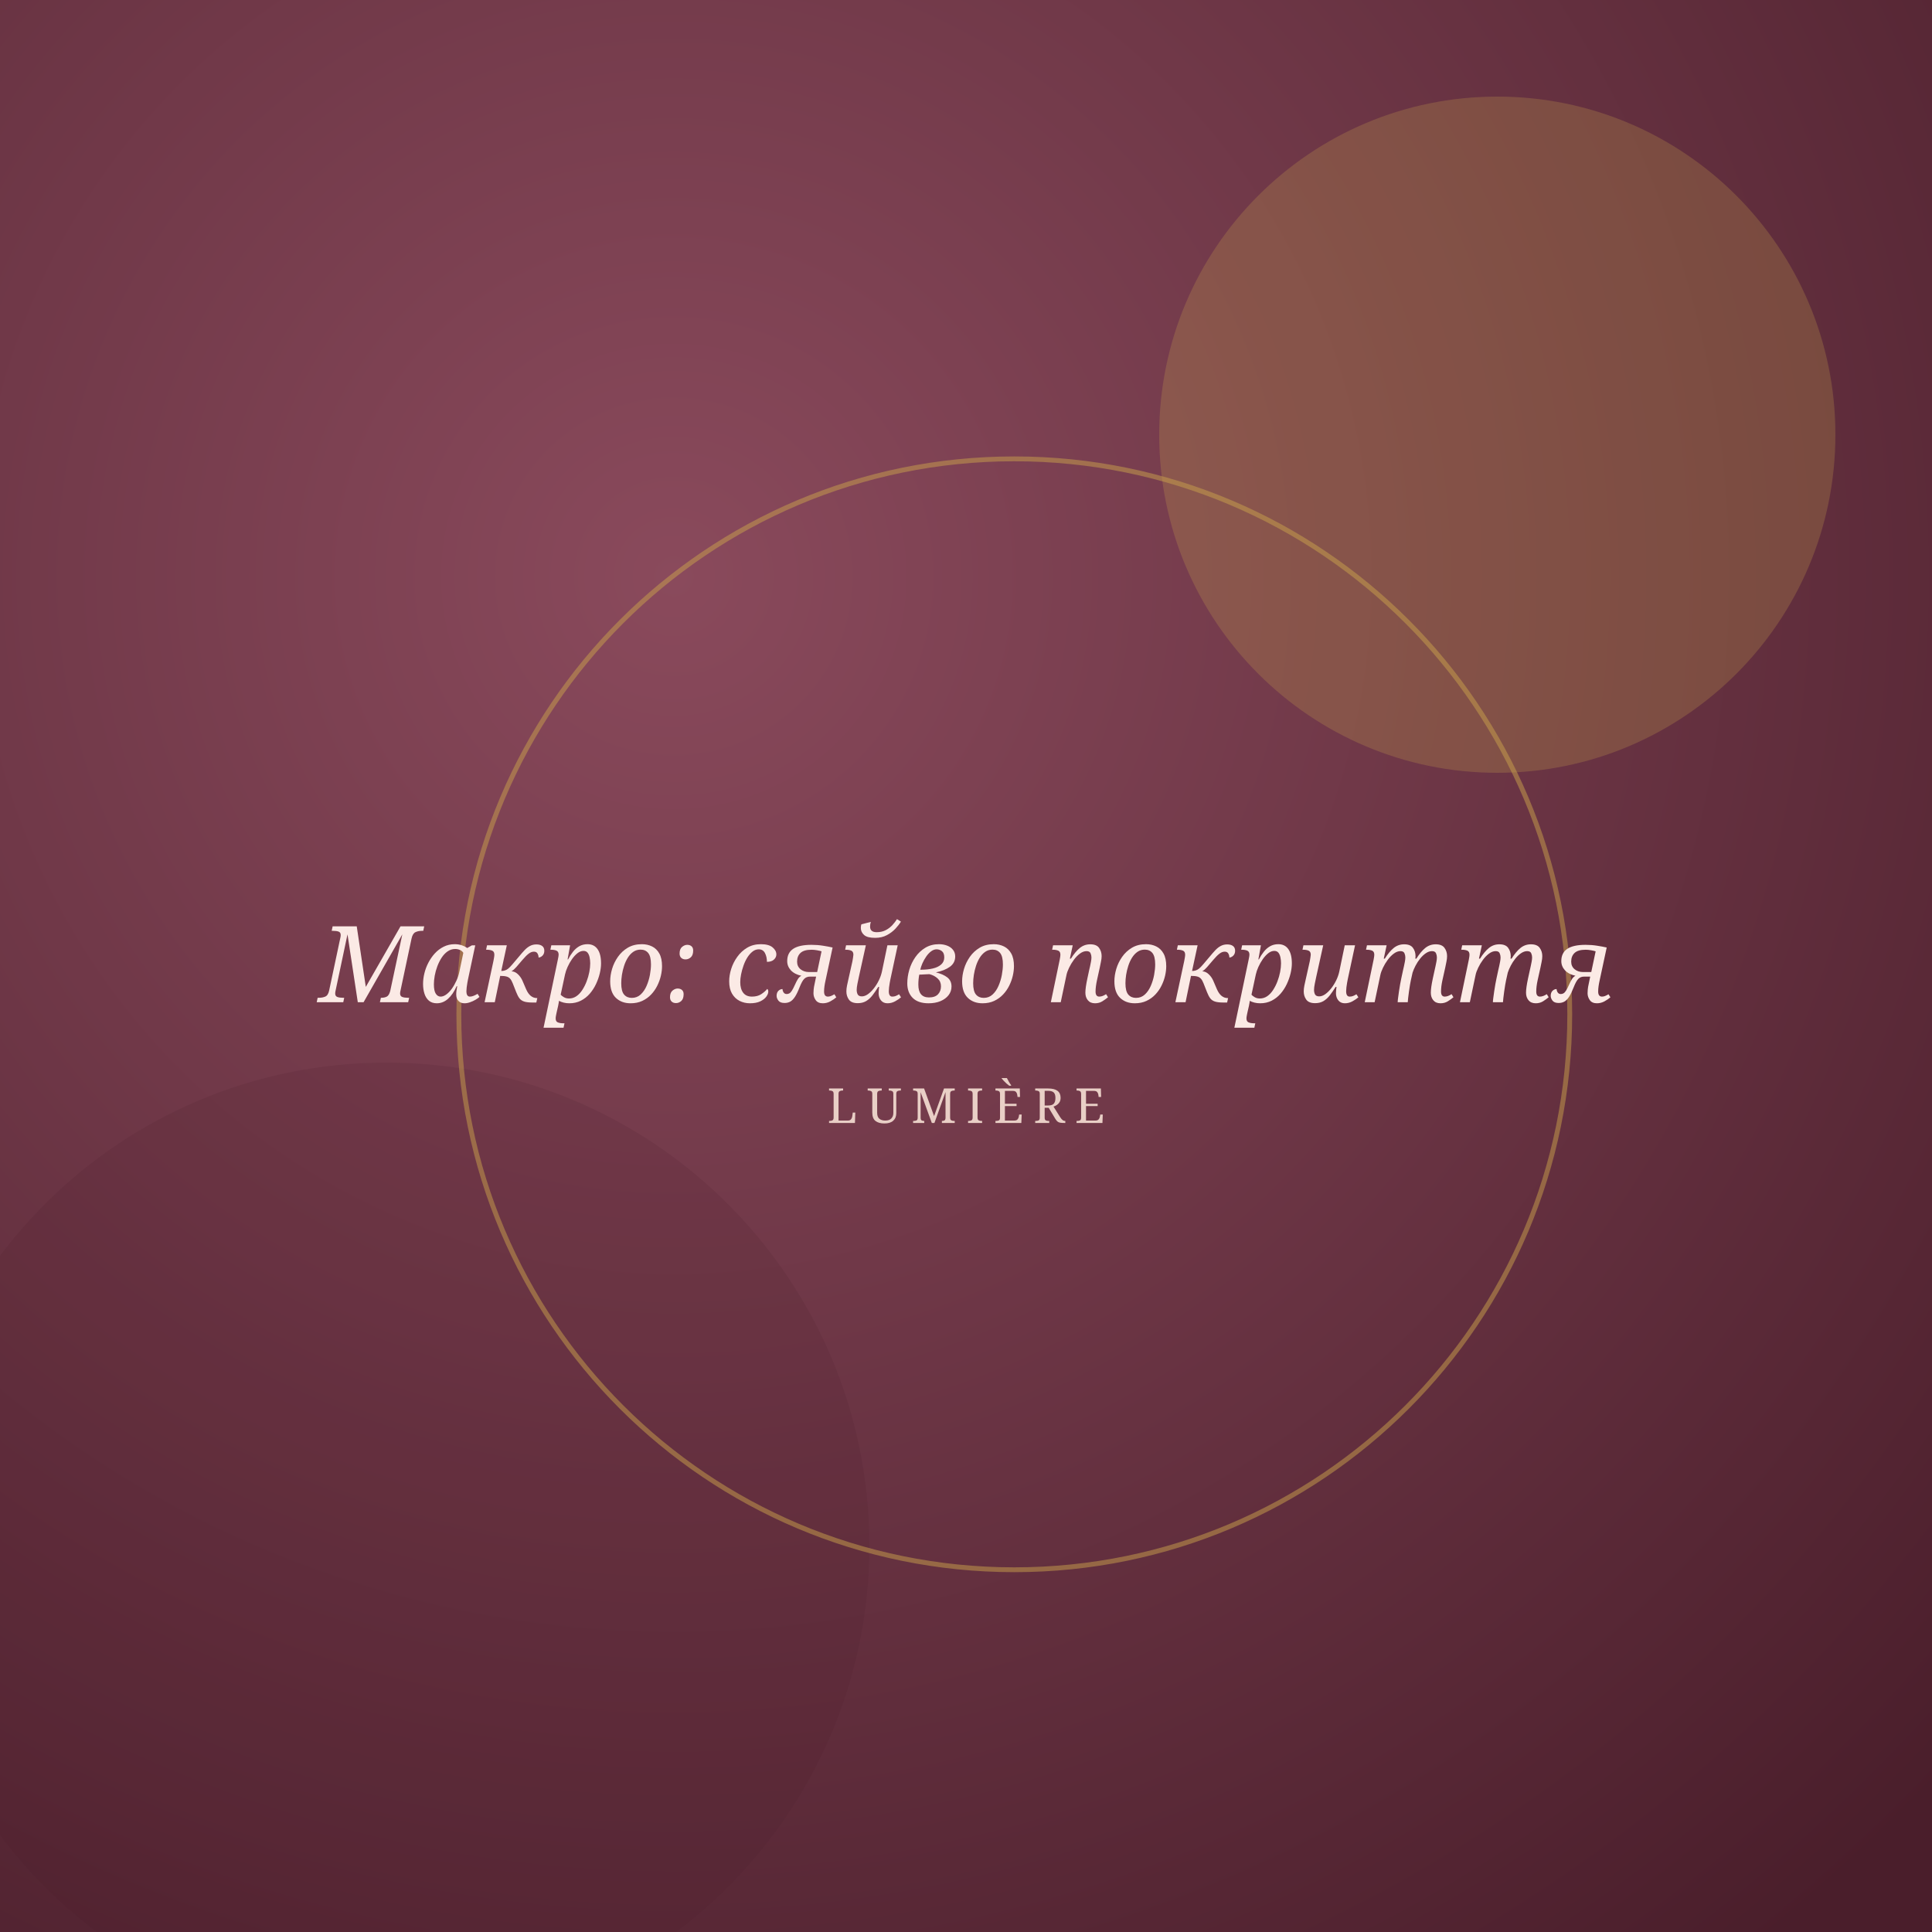
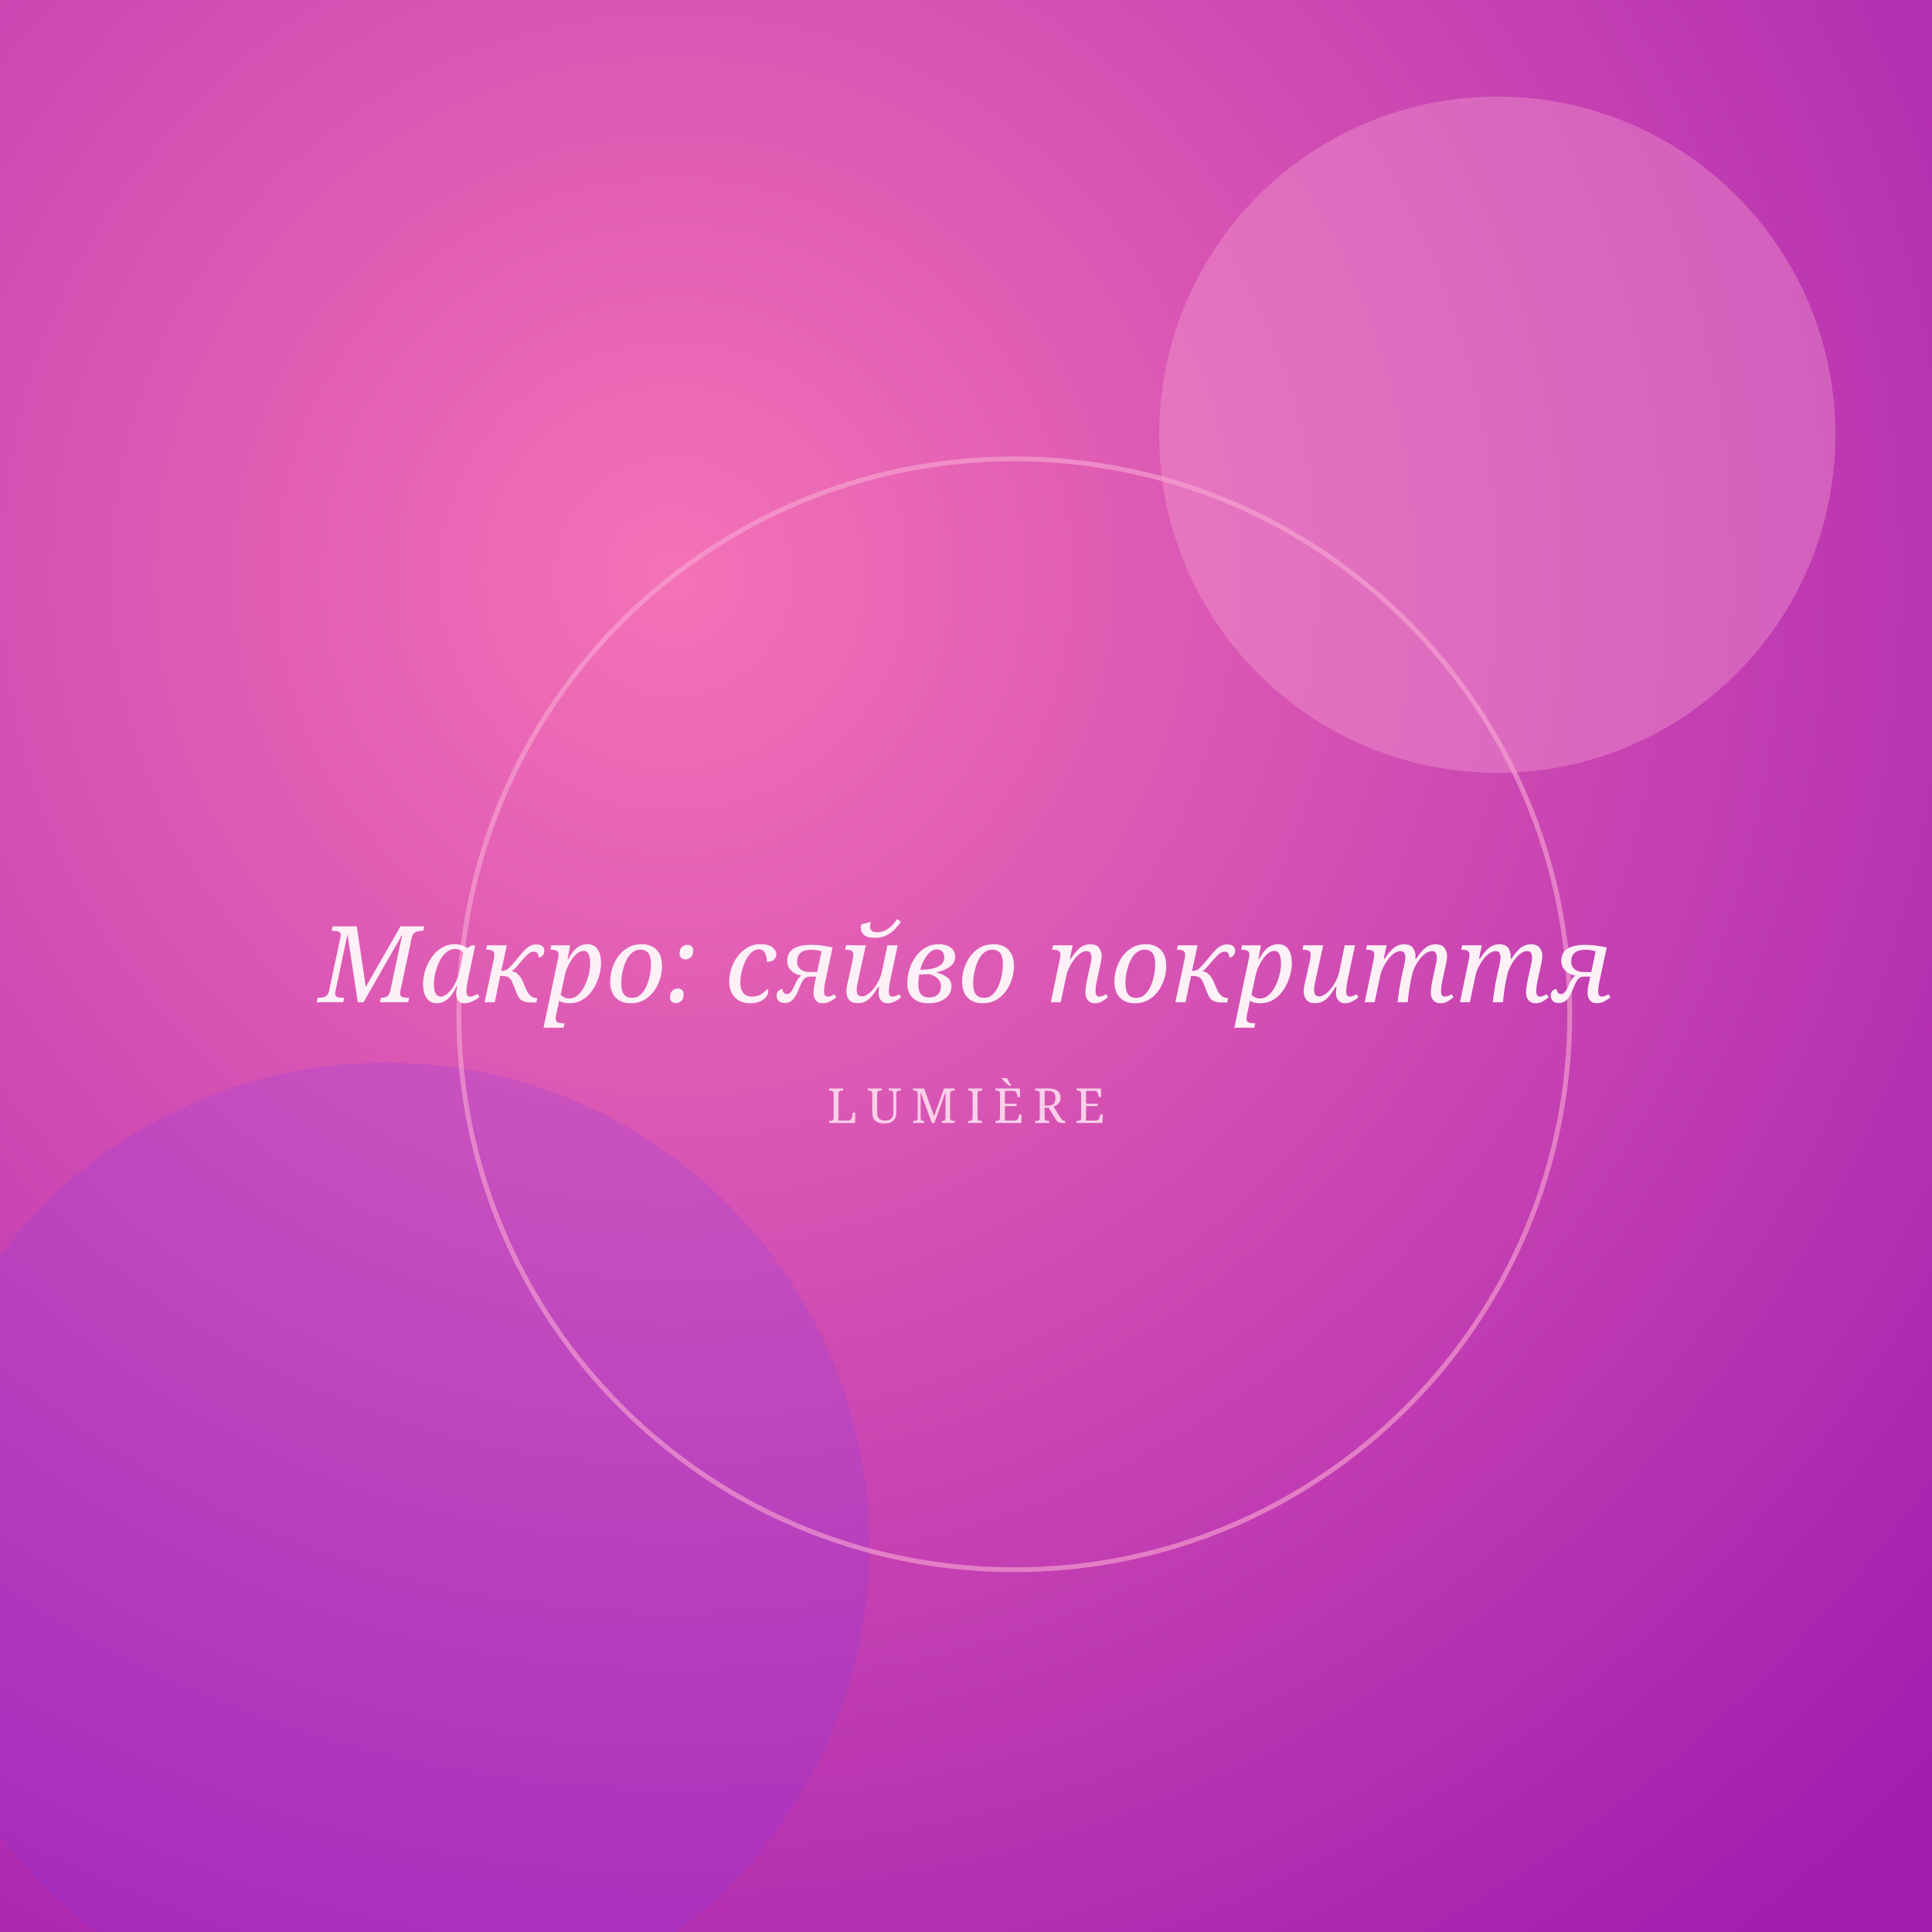
<svg xmlns="http://www.w3.org/2000/svg" viewBox="0 0 800 800" role="img" aria-label="Макро: сяйво покриття">
  <defs>
    <radialGradient id="g" cx="35%" cy="30%" r="90%">
-       <stop offset="0%" stop-color="#8A4A5C" />
-       <stop offset="100%" stop-color="#4A1E2B" />
+       <stop offset="0%" stop-color="#F472B6" />
+       <stop offset="100%" stop-color="#A21CAF" />
    </radialGradient>
  </defs>
  <rect width="800" height="800" fill="url(#g)" />
-   <circle cx="620" cy="180" r="140" fill="#C9A24B" opacity="0.25" />
-   <circle cx="160" cy="640" r="200" fill="#4A1E2B" opacity="0.15" />
-   <circle cx="420" cy="420" r="230" fill="none" stroke="#C9A24B" stroke-width="2" opacity="0.5" />
-   <text x="400" y="415" text-anchor="middle" font-family="Georgia, serif" font-style="italic" font-size="44" fill="#FBEAE5">Макро: сяйво покриття</text>
-   <text x="400" y="465" text-anchor="middle" font-family="Georgia, serif" font-size="20" fill="#E9CFC6" letter-spacing="4">LUMIÈRE</text>
+   <circle cx="620" cy="180" r="140" fill="#F9A8D4" opacity="0.35" />
+   <circle cx="160" cy="640" r="200" fill="#7C3AED" opacity="0.18" />
+   <circle cx="420" cy="420" r="230" fill="none" stroke="#F9A8D4" stroke-width="2" opacity="0.6" />
+   <text x="400" y="415" text-anchor="middle" font-family="Georgia, serif" font-style="italic" font-size="44" fill="#FDF0F6">Макро: сяйво покриття</text>
+   <text x="400" y="465" text-anchor="middle" font-family="Georgia, serif" font-size="20" fill="#FBCFE8" letter-spacing="4">LUMIÈRE</text>
</svg>
